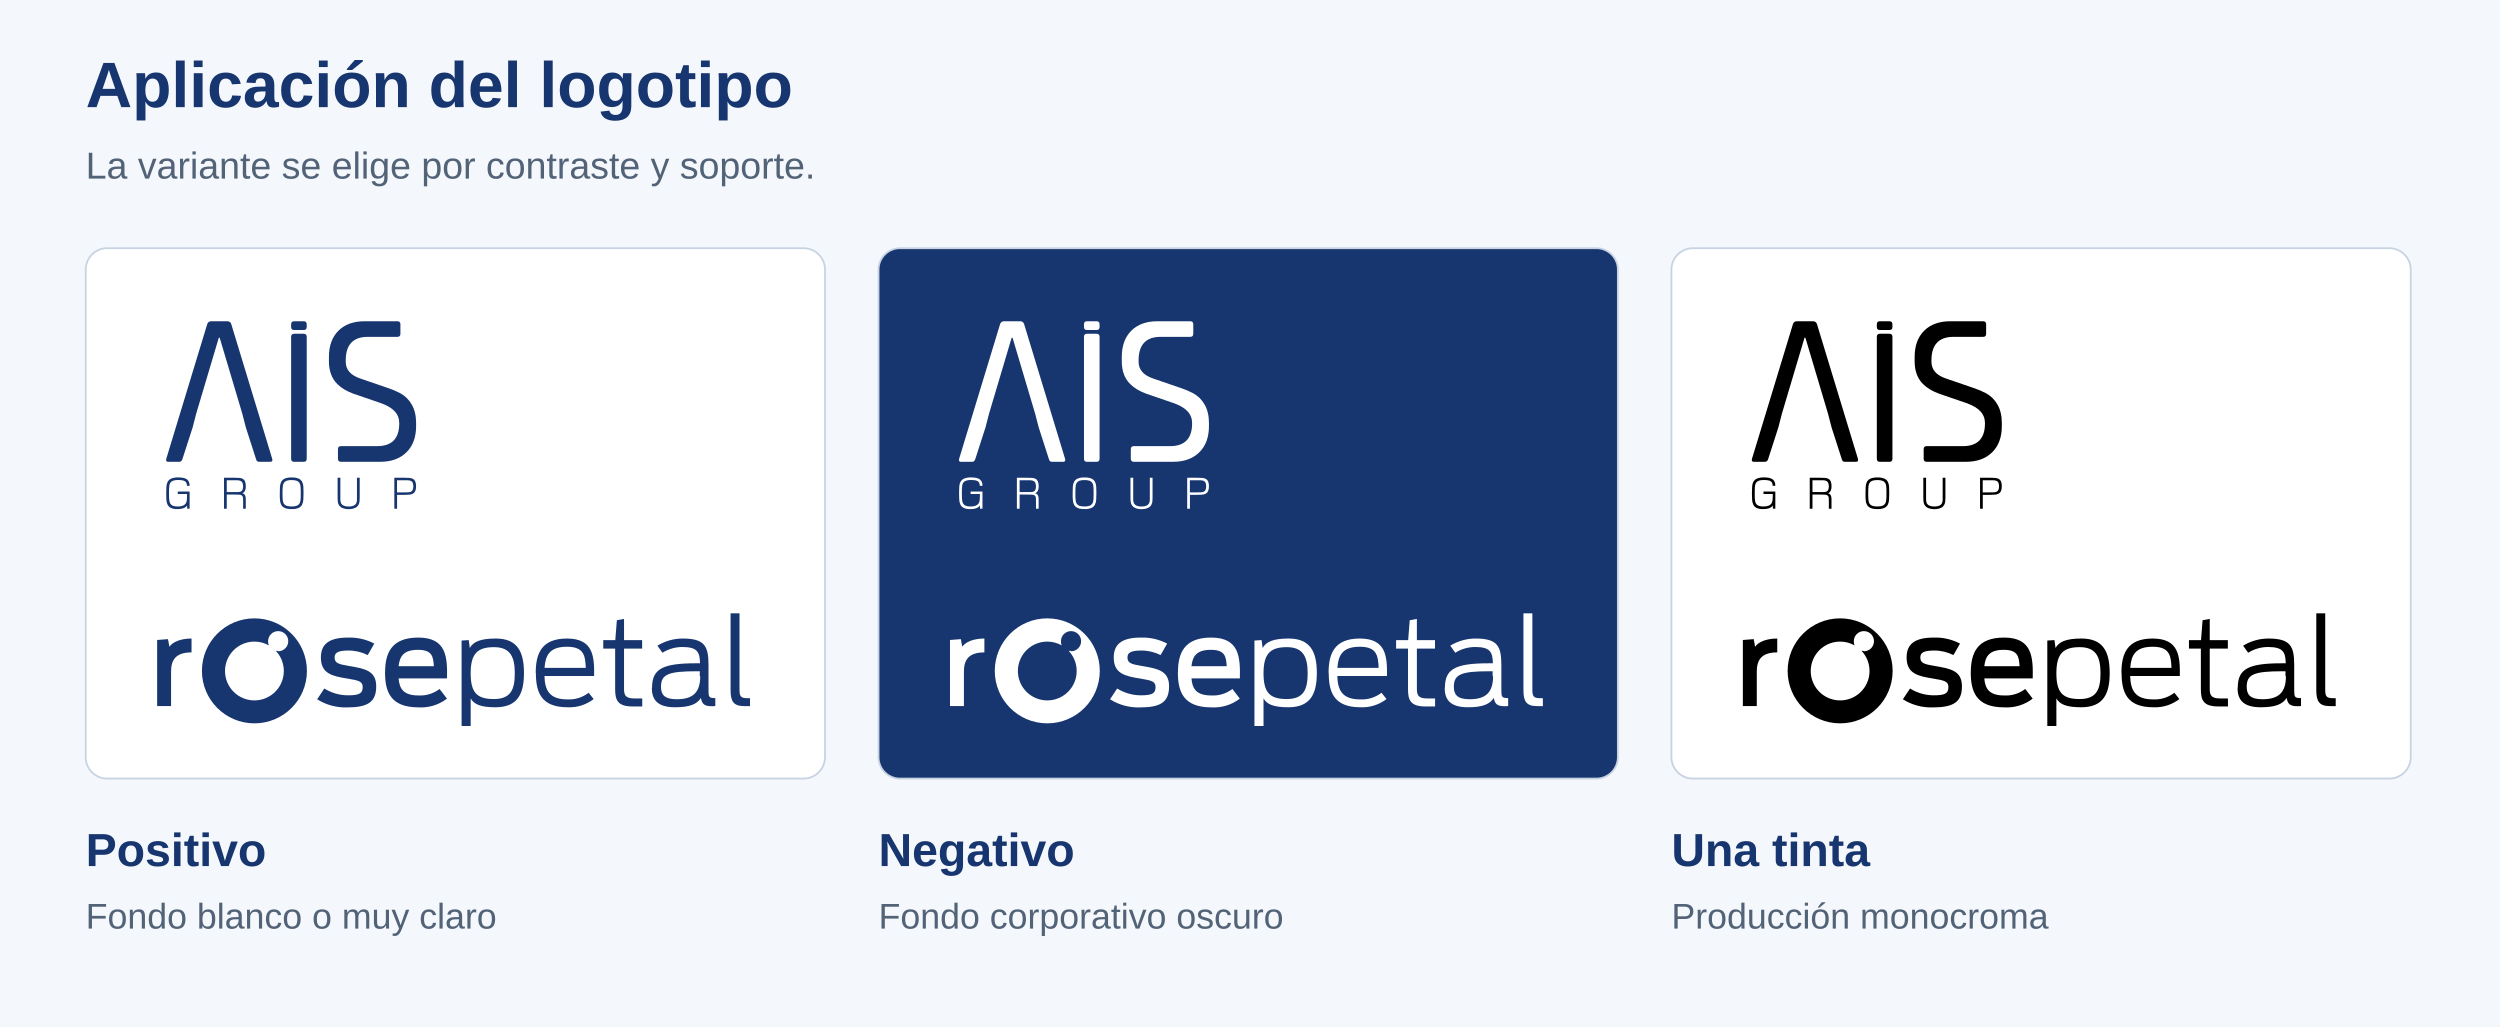
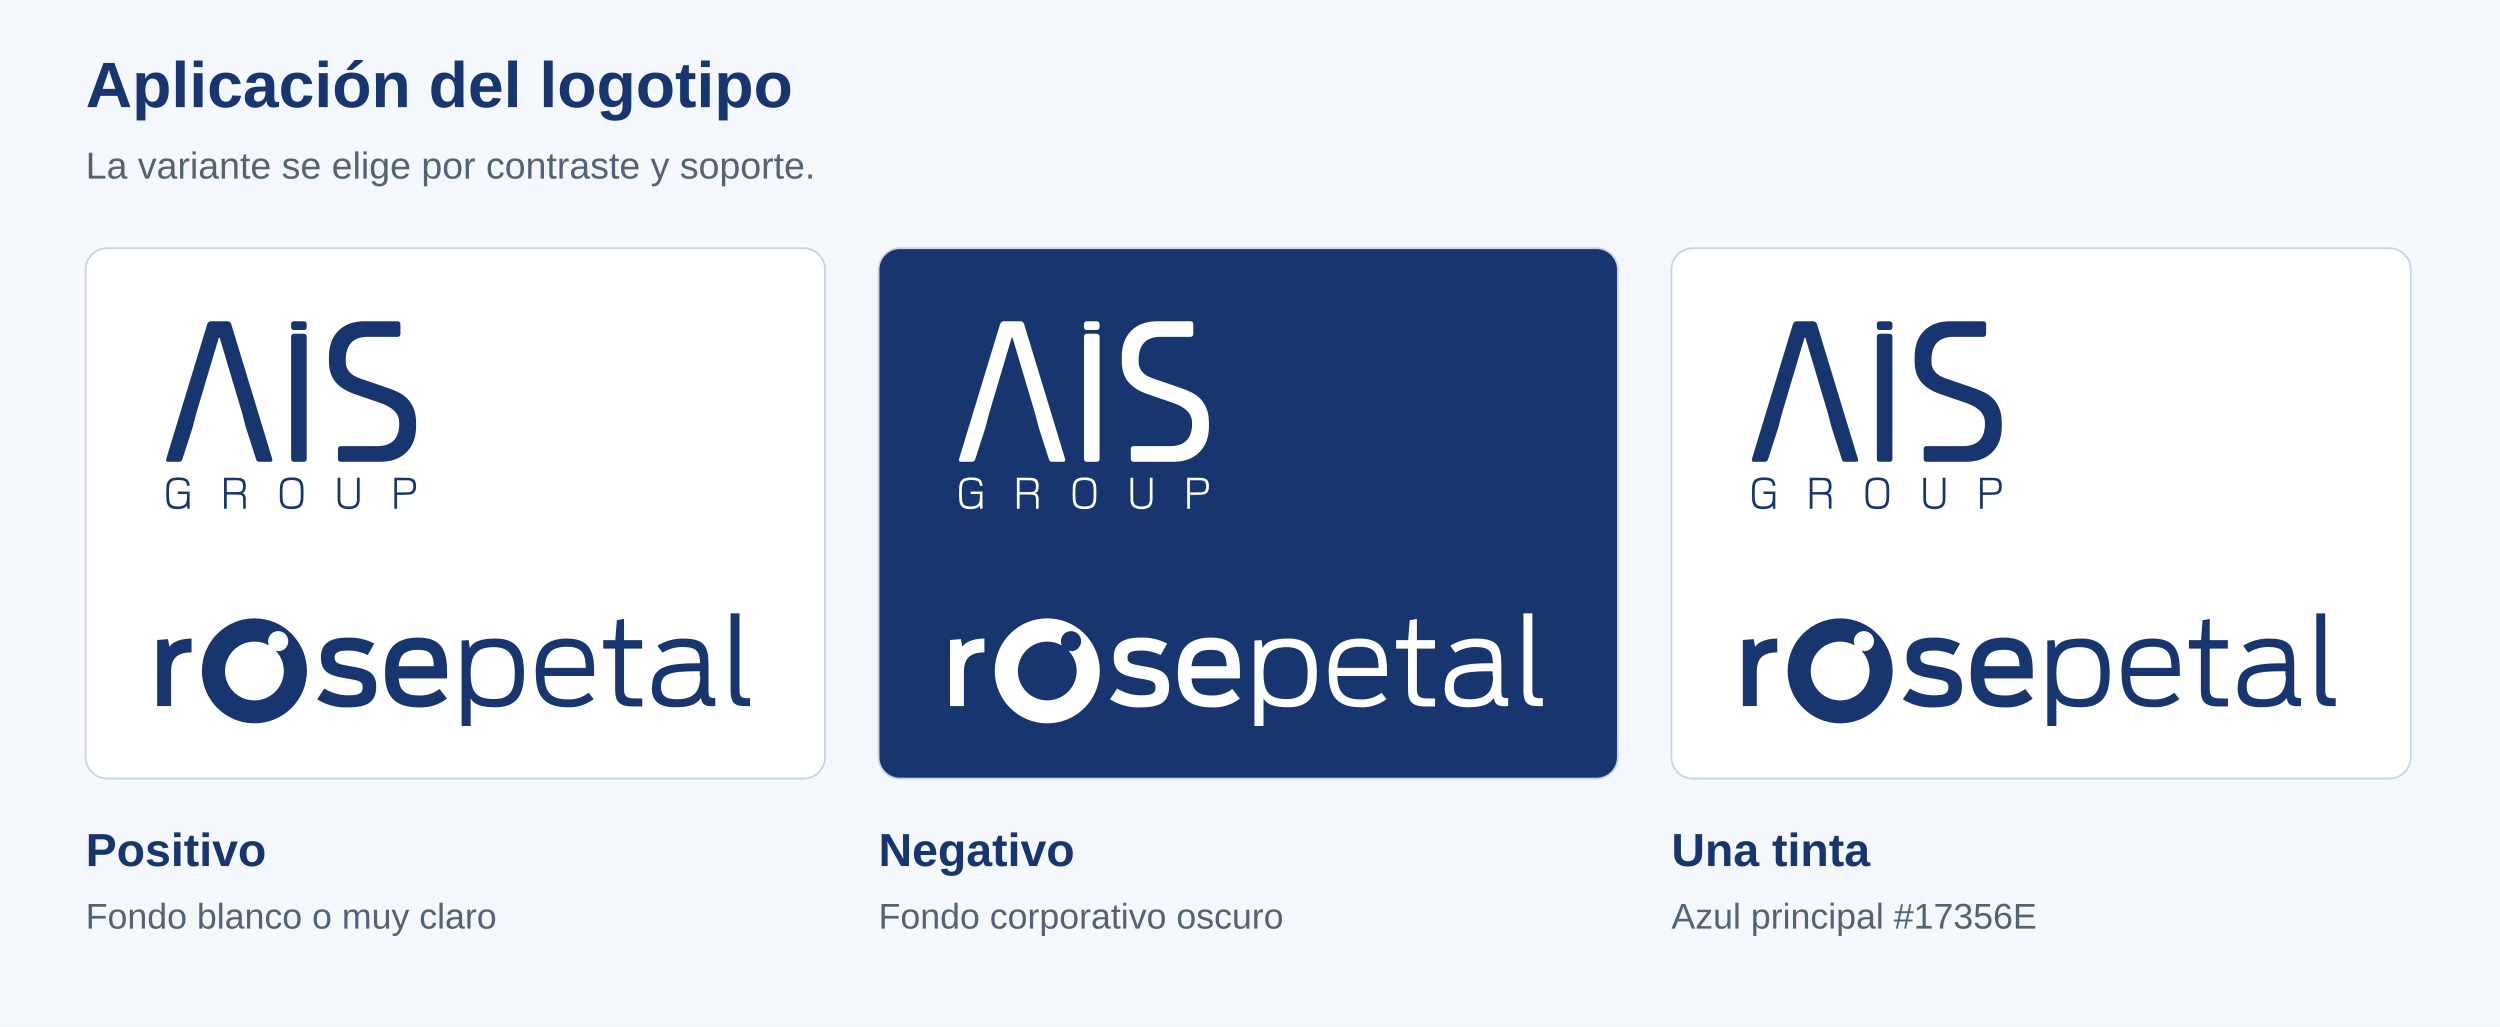
<svg xmlns="http://www.w3.org/2000/svg" width="1400" height="575" viewBox="0 0 1400 575" role="img">
  <rect x="0" y="0" width="1400" height="575" rx="0" fill="#F4F7FB" />
  <text x="48" y="60" font-family="Arial, sans-serif" font-size="36" font-weight="700" fill="#17356E">Aplicación del logotipo</text>
  <text x="48" y="100" font-family="Arial, sans-serif" font-size="21" font-weight="400" fill="#526277">La variante se elige por contraste y soporte.</text>
  <rect x="48" y="139" width="414" height="297" rx="12" fill="#FFFFFF" stroke="#C7D2E2" />
  <g fill="#17356E" transform="translate(93.0,179.9029) scale(0.5394575)">
    <path d="m110.17 142.74-42.43-139.55a4.09 4.09 0 0 0 -4.34-3.19h-16.4a4.08 4.08 0 0 0 -4.34 3.19l-42.44 139.55q-.91 3.19 2.05 3.19h11.4q2.51 0 3.42-3.19l10.51-32.6 3.65-14.14 23.49-78.9h.91l23.49 78.9 3.65 14.13 10.5 32.6c.46 2.13 1.52 3.19 3.2 3.19h11.63c1.97.01 2.66-1.05 2.05-3.18z" />
    <path d="m146 16.17v126.57c0 2.13-1.07 3.19-3.19 3.19h-9.81q-3.19 0-3.19-3.19v-126.57q0-3.2 3.19-3.19h9.84c2.07.02 3.16 1.02 3.16 3.19zm0-13v2.75c0 2.13-1.07 3.19-3.19 3.19h-9.81q-3.19 0-3.19-3.19v-2.71c-.05-2.12 1.01-3.21 3.19-3.21h9.84c2.07 0 3.16 1.09 3.16 3.21z" />
    <path d="m254.9 86.25a29.93 29.93 0 0 0 -12.09-11.71 86.09 86.09 0 0 0 -12.73-5.33l-28.57-9.81c-10-3.36-15-9.18-15-17.32v-1.58c0-16.13 7.67-24.3 22.8-24.3h30.78c2.12 0 3.18-1.07 3.18-3.19v-9.82q0-3.19-3.18-3.19h-34.09c-11.45 0-20.57 3.32-27.11 9.86s-9.83 15.66-9.83 27.14v4.6c0 10 2.93 17.88 8.72 23.58 4.24 4.18 9.36 7.3 16.6 10l28.1 9.64c13.45 4.69 19.58 11.4 19.58 21v.26c0 15.63-7.67 23.55-22.79 23.55h-37.66q-3.2 0-3.19 3.2v9.85q0 3.2 3.19 3.2h40.94c11.28 0 20.36-3.32 27-9.86s10-15.66 10-27.11v-3.59c-.04-7.42-1.55-13.85-4.65-19.07z" />
    <path d="m21.88 191.29a8.15 8.15 0 0 1 -2.07 1.88 10.55 10.55 0 0 1 -2.46 1.13 14.11 14.11 0 0 1 -2.75.56c-1 .09-1.93.14-2.89.14a14.78 14.78 0 0 1 -6.71-1.21 7.49 7.49 0 0 1 -3.42-3.37 13 13 0 0 1 -1.26-5.18q-.16-3-.17-6.68t.2-6.87a11.85 11.85 0 0 1 1.39-5.19 7.79 7.79 0 0 1 3.79-3.25 18.59 18.59 0 0 1 7.3-1.14 25.75 25.75 0 0 1 5 .44 9.45 9.45 0 0 1 3.67 1.45 6.38 6.38 0 0 1 2.19 2.67 10 10 0 0 1 .75 4.12h-2.8a7.45 7.45 0 0 0 -.48-2.87 4.08 4.08 0 0 0 -1.57-1.83 7.68 7.68 0 0 0 -2.84-1 27.68 27.68 0 0 0 -4.32-.29 14.23 14.23 0 0 0 -5.23.75 5.88 5.88 0 0 0 -2.63 1.91 6.91 6.91 0 0 0 -.72 1.3 7.63 7.63 0 0 0 -.46 1.85c-.11.79-.2 1.81-.26 3.07s-.1 2.87-.1 4.87 0 3.61.1 4.87a30.6 30.6 0 0 0 .28 3.06 7.79 7.79 0 0 0 .51 1.88 8.64 8.64 0 0 0 .7 1.28 5.66 5.66 0 0 0 2.56 1.93 14.06 14.06 0 0 0 5.15.72 13.72 13.72 0 0 0 5-.8 6.09 6.09 0 0 0 3-2.24 6.37 6.37 0 0 0 .72-1.37 8.49 8.49 0 0 0 .45-1.88c.09-.74.17-1.63.21-2.68s.08-2.29.08-3.73v-.24h-9.65v-2.56h12.3v17.79h-2.56z" />
    <path d="m80 186.71q0-2.18-.12-3.48a3.5 3.5 0 0 0 -1-2.21 4.55 4.55 0 0 0 -2.94-1q-2-.12-5.31-.12h-7.63v14.75h-2.84v-32.2h10.56c1.93 0 3.64.05 5.14.15a8.7 8.7 0 0 1 3.78 1 5.49 5.49 0 0 1 2.36 2.73 13.77 13.77 0 0 1 .79 5.24q0 5.44-3.61 6.94a4.2 4.2 0 0 1 2.29 1.4 5.75 5.75 0 0 1 1 2.12 9.83 9.83 0 0 1 .28 2.36v10.22h-2.75zm-.73-19.12a4.11 4.11 0 0 0 -2-1.88 8 8 0 0 0 -3-.61c-1.14 0-2.37 0-3.69 0h-7.58v12.2h7.9q2.13 0 3.81 0a7.82 7.82 0 0 0 2.85-.5 3.56 3.56 0 0 0 1.79-1.8 10.56 10.56 0 0 0 -.1-7.45z" />
    <path d="m142.49 185.21a12.89 12.89 0 0 1 -1.3 5.21 7.66 7.66 0 0 1 -3.65 3.37 16.9 16.9 0 0 1 -7.18 1.21 22.05 22.05 0 0 1 -5.21-.53 9.86 9.86 0 0 1 -3.49-1.54 7.14 7.14 0 0 1 -2.13-2.46 11.93 11.93 0 0 1 -1.08-3.28 26.87 26.87 0 0 1 -.39-4c0-1.46 0-3 0-4.65q0-3.72.16-6.73a12.33 12.33 0 0 1 1.33-5.16 7.67 7.67 0 0 1 3.67-3.32 17.12 17.12 0 0 1 7.13-1.19 17.74 17.74 0 0 1 7.19 1.16 7.6 7.6 0 0 1 3.66 3.3 12.41 12.41 0 0 1 1.33 5.16c.11 2 .17 4.26.17 6.73s-.1 4.7-.21 6.72zm-2.75-11.5a25.7 25.7 0 0 0 -.27-3 8.54 8.54 0 0 0 -.48-1.85 7.31 7.31 0 0 0 -.72-1.31 5.53 5.53 0 0 0 -2.73-2 15.62 15.62 0 0 0 -5.23-.68 15.12 15.12 0 0 0 -5.21.7 5.65 5.65 0 0 0 -2.7 2.05 7.31 7.31 0 0 0 -.72 1.31 8 8 0 0 0 -.46 1.85c-.11.79-.2 1.8-.26 3s-.1 2.84-.1 4.8 0 3.56.1 4.79.15 2.26.26 3a8.44 8.44 0 0 0 .46 1.88 6.84 6.84 0 0 0 .72 1.33 5.47 5.47 0 0 0 2.73 2 15.37 15.37 0 0 0 5.23.68 14.88 14.88 0 0 0 5.21-.7 5.65 5.65 0 0 0 2.7-2 6.84 6.84 0 0 0 .72-1.33 8.88 8.88 0 0 0 .48-1.88 25.5 25.5 0 0 0 .27-3c0-1.24.07-2.84.07-4.8s-.02-3.55-.07-4.84z" />
    <path d="m201 182.78c0 1.17 0 2.16-.1 3a17.29 17.29 0 0 1 -.19 2.1 7.69 7.69 0 0 1 -.49 1.66 7.37 7.37 0 0 1 -3.8 4.15 15.65 15.65 0 0 1 -6.9 1.35 15.48 15.48 0 0 1 -6.85-1.35 7.56 7.56 0 0 1 -3.85-4.15 9.68 9.68 0 0 1 -.44-1.66 20.64 20.64 0 0 1 -.24-2.1c0-.8-.06-1.79-.07-3s0-2.63 0-4.37v-16h2.85v16q0 4 0 6.63a8.83 8.83 0 0 0 .85 4.13 5.83 5.83 0 0 0 2.65 2.26 12.15 12.15 0 0 0 5.11.87 12.31 12.31 0 0 0 5.16-.87 5.53 5.53 0 0 0 2.6-2.26 8.24 8.24 0 0 0 .87-4.13v-22.59h2.84z" />
    <path d="m258.68 176.27a5.74 5.74 0 0 1 -2.39 2.67 9.09 9.09 0 0 1 -3.78 1.06c-1.5.13-3.17.2-5 .2h-7.71v14.41h-2.85v-32.16h10.56c1.87 0 3.54.06 5 .17a9.41 9.41 0 0 1 3.78 1 5.48 5.48 0 0 1 2.39 2.6 12.06 12.06 0 0 1 .84 5 12.26 12.26 0 0 1 -.84 5.05zm-2.7-8.76a4 4 0 0 0 -1.95-1.83 8.48 8.48 0 0 0 -3-.58c-1.14 0-2.37 0-3.69 0h-7.61v12.53h7.61c1.32 0 2.55 0 3.69-.05a8.26 8.26 0 0 0 3-.57 4 4 0 0 0 1.95-1.84 10.72 10.72 0 0 0 0-7.62z" />
  </g>
  <g fill="#17356E" transform="translate(88.0,343.4549) scale(2.82409)">
    <path d="m0 5.29 2.15-.17.28 1.52c.57-.9 2.15-1.64 4.39-1.64v2.75c-3.16 0-4.06 1.52-4.06 3.81v6.83h-2.76z" />
    <path d="m19.29 1a10.41 10.41 0 1 0 10.41 10.45 10.41 10.41 0 0 0 -10.41-10.45m4.63 6.45a2.33 2.33 0 0 1 -.38 0 5.83 5.83 0 1 1 -4.25-1.84 5.75 5.75 0 0 1 2.86.75 1.94 1.94 0 0 1 -.15-.83 2 2 0 1 1 2 2" />
    <path d="m31.73 17.05 1.42-2.14a8.86 8.86 0 0 0 4.67 1.35c2.13 0 2.94-.3 2.94-1.63 0-1.1-.73-1.31-2.91-1.67-3.18-.5-5.38-1-5.38-4.2 0-2.52 1.44-3.95 5.38-3.95a10.57 10.57 0 0 1 5.21 1.19l-1.3 2.28a8.47 8.47 0 0 0 -3.84-.9c-2.18 0-2.73.5-2.73 1.38 0 1.07.71 1.33 2.73 1.66 3.29.55 5.52.95 5.52 4.06s-1.66 4.18-5.78 4.18a10.5 10.5 0 0 1 -5.93-1.61" />
    <path d="m45.2 11.74c0-3.77 1.18-6.93 6.59-6.93 5.59 0 5.78 3.89 5.69 8.09h-9.6c.16 2.09 1 3.39 3.95 3.39a6.28 6.28 0 0 0 4.17-1.29l1.47 1.92a8.43 8.43 0 0 1 -5.65 1.73c-5.54 0-6.63-3.1-6.63-6.92m2.68-1.24h7c-.12-1.89-.31-3.25-3.15-3.25s-3.63 1.29-3.84 3.25" />
    <path d="m60.37 5.4 1.42-.09.21 1.57c.67-1.26 2.16-1.88 5.15-1.88 4.36 0 5.59 2.71 5.59 6.84s-1.25 6.79-5.66 6.79c-2.85 0-4.22-.54-4.91-1.76v5.47h-1.8zm10.55 6.49c0-3.21-.86-5.18-4.13-5.18s-4.62 1.29-4.62 5.18 1.28 5.11 4.62 5.11 4.13-1.9 4.13-5.1" />
    <path d="m75.07 11.82c0-3.82 1.14-6.82 6.2-6.82 5.26 0 5.43 3.62 5.38 7.43h-9.85c.09 2.75.9 4.64 4.55 4.64a6.27 6.27 0 0 0 4.21-1.32l1 1.25a7.85 7.85 0 0 1 -5.18 1.63c-5.26 0-6.28-3-6.28-6.81m1.75-1h8.15c-.12-2.32-.29-4.19-3.72-4.19s-4.28 1.66-4.46 4.17" />
    <path d="m88.46 5.32h2.39l.31-3.95 1.42-.26v4.21h3.59v1.68h-3.59v7.88c0 1.21.16 2 2 2h1.61v1.59c-.19 0-1.63 0-1.89 0-2.93 0-3.48-1.19-3.48-3.4v-8.07h-2.36z" />
    <path d="m98.14 14.74c0-3.72 2.08-4.83 8.72-4.83h.79c-.05-2.23-.52-3.23-3.54-3.23a7.41 7.41 0 0 0 -3.91 1.14l-1-1.4a9.61 9.61 0 0 1 5-1.42c4.42 0 5.13 1.54 5.13 5.29v4.93c0 1.4.09 1.59 1.35 1.59v1.56a2.43 2.43 0 0 1 -.71.05c-1.52 0-1.92-.47-2.14-1.64-.8 1.24-2.2 1.85-5.14 1.85-3.68 0-4.6-1.68-4.6-3.89m9.51-2.25v-1h-.6c-5.69 0-7.09.62-7.09 3.09 0 1.56.71 2.46 3.13 2.46 3.29 0 4.65-1.42 4.65-4.6" />
    <path d="m113.71 15.29v-15.29h1.77v15.1c0 1.28.17 1.73 1.52 1.73h.56v1.57c-.19 0-.63 0-1.13 0-2.13 0-2.72-.92-2.72-3.15" />
  </g>
  <text x="48" y="485" font-family="Arial, sans-serif" font-size="26" font-weight="600" fill="#17356E">Positivo</text>
  <text x="48" y="520" font-family="Arial, sans-serif" font-size="20" font-weight="400" fill="#526277">Fondo blanco o muy claro</text>
  <rect x="492" y="139" width="414" height="297" rx="12" fill="#17356E" stroke="#C7D2E2" />
  <g fill="#FFFFFF" transform="translate(537.0,179.9029) scale(0.5394575)">
    <path d="m110.17 142.74-42.43-139.55a4.09 4.09 0 0 0 -4.34-3.19h-16.4a4.08 4.08 0 0 0 -4.34 3.19l-42.44 139.55q-.91 3.19 2.05 3.19h11.4q2.51 0 3.42-3.19l10.51-32.6 3.65-14.14 23.49-78.9h.91l23.49 78.9 3.65 14.13 10.5 32.6c.46 2.13 1.52 3.19 3.2 3.19h11.63c1.97.01 2.66-1.05 2.05-3.18z" />
    <path d="m146 16.17v126.57c0 2.13-1.07 3.19-3.19 3.19h-9.81q-3.19 0-3.19-3.19v-126.57q0-3.2 3.19-3.19h9.84c2.07.02 3.16 1.02 3.16 3.19zm0-13v2.75c0 2.13-1.07 3.19-3.19 3.19h-9.81q-3.19 0-3.19-3.19v-2.71c-.05-2.12 1.01-3.21 3.19-3.21h9.84c2.07 0 3.16 1.09 3.16 3.21z" />
    <path d="m254.9 86.25a29.93 29.93 0 0 0 -12.09-11.71 86.09 86.09 0 0 0 -12.73-5.33l-28.57-9.81c-10-3.36-15-9.18-15-17.32v-1.58c0-16.13 7.67-24.3 22.8-24.3h30.78c2.12 0 3.18-1.07 3.18-3.19v-9.82q0-3.19-3.18-3.19h-34.09c-11.45 0-20.57 3.32-27.11 9.86s-9.83 15.66-9.83 27.14v4.6c0 10 2.93 17.88 8.72 23.58 4.24 4.18 9.36 7.3 16.6 10l28.1 9.64c13.45 4.69 19.58 11.4 19.58 21v.26c0 15.63-7.67 23.55-22.79 23.55h-37.66q-3.2 0-3.19 3.2v9.85q0 3.2 3.19 3.2h40.94c11.28 0 20.36-3.32 27-9.86s10-15.66 10-27.11v-3.59c-.04-7.42-1.55-13.85-4.65-19.07z" />
    <path d="m21.88 191.29a8.15 8.15 0 0 1 -2.07 1.88 10.55 10.55 0 0 1 -2.46 1.13 14.11 14.11 0 0 1 -2.75.56c-1 .09-1.93.14-2.89.14a14.78 14.78 0 0 1 -6.71-1.21 7.49 7.49 0 0 1 -3.42-3.37 13 13 0 0 1 -1.26-5.18q-.16-3-.17-6.68t.2-6.87a11.85 11.85 0 0 1 1.39-5.19 7.79 7.79 0 0 1 3.79-3.25 18.59 18.59 0 0 1 7.3-1.14 25.75 25.75 0 0 1 5 .44 9.45 9.45 0 0 1 3.67 1.45 6.38 6.38 0 0 1 2.19 2.67 10 10 0 0 1 .75 4.12h-2.8a7.45 7.45 0 0 0 -.48-2.87 4.08 4.08 0 0 0 -1.57-1.83 7.68 7.68 0 0 0 -2.84-1 27.68 27.68 0 0 0 -4.32-.29 14.23 14.23 0 0 0 -5.23.75 5.88 5.88 0 0 0 -2.63 1.91 6.91 6.91 0 0 0 -.72 1.3 7.63 7.63 0 0 0 -.46 1.85c-.11.79-.2 1.81-.26 3.07s-.1 2.87-.1 4.87 0 3.61.1 4.87a30.6 30.6 0 0 0 .28 3.06 7.79 7.79 0 0 0 .51 1.88 8.64 8.64 0 0 0 .7 1.28 5.66 5.66 0 0 0 2.56 1.93 14.06 14.06 0 0 0 5.15.72 13.72 13.72 0 0 0 5-.8 6.09 6.09 0 0 0 3-2.24 6.37 6.37 0 0 0 .72-1.37 8.49 8.49 0 0 0 .45-1.88c.09-.74.17-1.63.21-2.68s.08-2.29.08-3.73v-.24h-9.65v-2.56h12.3v17.79h-2.56z" />
    <path d="m80 186.71q0-2.18-.12-3.48a3.5 3.5 0 0 0 -1-2.21 4.55 4.55 0 0 0 -2.94-1q-2-.12-5.31-.12h-7.63v14.75h-2.84v-32.2h10.56c1.93 0 3.64.05 5.14.15a8.7 8.7 0 0 1 3.78 1 5.49 5.49 0 0 1 2.36 2.73 13.77 13.77 0 0 1 .79 5.24q0 5.44-3.61 6.94a4.2 4.2 0 0 1 2.29 1.4 5.75 5.75 0 0 1 1 2.12 9.83 9.83 0 0 1 .28 2.36v10.22h-2.75zm-.73-19.12a4.11 4.11 0 0 0 -2-1.88 8 8 0 0 0 -3-.61c-1.14 0-2.37 0-3.69 0h-7.58v12.2h7.9q2.13 0 3.81 0a7.82 7.82 0 0 0 2.85-.5 3.56 3.56 0 0 0 1.79-1.8 10.56 10.56 0 0 0 -.1-7.45z" />
    <path d="m142.49 185.21a12.89 12.89 0 0 1 -1.3 5.21 7.66 7.66 0 0 1 -3.65 3.37 16.9 16.9 0 0 1 -7.18 1.21 22.05 22.05 0 0 1 -5.21-.53 9.86 9.86 0 0 1 -3.49-1.54 7.14 7.14 0 0 1 -2.13-2.46 11.93 11.93 0 0 1 -1.08-3.28 26.87 26.87 0 0 1 -.39-4c0-1.46 0-3 0-4.65q0-3.72.16-6.73a12.33 12.33 0 0 1 1.33-5.16 7.67 7.67 0 0 1 3.67-3.32 17.12 17.12 0 0 1 7.13-1.19 17.74 17.74 0 0 1 7.19 1.16 7.6 7.6 0 0 1 3.66 3.3 12.41 12.41 0 0 1 1.33 5.16c.11 2 .17 4.26.17 6.73s-.1 4.7-.21 6.72zm-2.75-11.5a25.7 25.7 0 0 0 -.27-3 8.54 8.54 0 0 0 -.48-1.85 7.31 7.31 0 0 0 -.72-1.31 5.53 5.53 0 0 0 -2.73-2 15.62 15.62 0 0 0 -5.23-.68 15.12 15.12 0 0 0 -5.21.7 5.65 5.65 0 0 0 -2.7 2.05 7.31 7.31 0 0 0 -.72 1.31 8 8 0 0 0 -.46 1.85c-.11.79-.2 1.8-.26 3s-.1 2.84-.1 4.8 0 3.56.1 4.79.15 2.26.26 3a8.44 8.44 0 0 0 .46 1.88 6.84 6.84 0 0 0 .72 1.33 5.47 5.47 0 0 0 2.73 2 15.37 15.37 0 0 0 5.23.68 14.88 14.88 0 0 0 5.21-.7 5.65 5.65 0 0 0 2.7-2 6.84 6.84 0 0 0 .72-1.33 8.88 8.88 0 0 0 .48-1.88 25.5 25.5 0 0 0 .27-3c0-1.24.07-2.84.07-4.8s-.02-3.55-.07-4.84z" />
    <path d="m201 182.78c0 1.17 0 2.16-.1 3a17.29 17.29 0 0 1 -.19 2.1 7.69 7.69 0 0 1 -.49 1.66 7.37 7.37 0 0 1 -3.8 4.15 15.65 15.65 0 0 1 -6.9 1.35 15.48 15.48 0 0 1 -6.85-1.35 7.56 7.56 0 0 1 -3.85-4.15 9.68 9.68 0 0 1 -.44-1.66 20.64 20.64 0 0 1 -.24-2.1c0-.8-.06-1.79-.07-3s0-2.63 0-4.37v-16h2.85v16q0 4 0 6.63a8.83 8.83 0 0 0 .85 4.13 5.83 5.83 0 0 0 2.65 2.26 12.15 12.15 0 0 0 5.11.87 12.31 12.31 0 0 0 5.16-.87 5.53 5.53 0 0 0 2.6-2.26 8.24 8.24 0 0 0 .87-4.13v-22.59h2.84z" />
    <path d="m258.68 176.27a5.74 5.74 0 0 1 -2.39 2.67 9.09 9.09 0 0 1 -3.78 1.06c-1.5.13-3.17.2-5 .2h-7.71v14.41h-2.85v-32.16h10.56c1.87 0 3.54.06 5 .17a9.41 9.41 0 0 1 3.78 1 5.48 5.48 0 0 1 2.39 2.6 12.06 12.06 0 0 1 .84 5 12.26 12.26 0 0 1 -.84 5.05zm-2.7-8.76a4 4 0 0 0 -1.95-1.83 8.48 8.48 0 0 0 -3-.58c-1.14 0-2.37 0-3.69 0h-7.61v12.53h7.61c1.32 0 2.55 0 3.69-.05a8.26 8.26 0 0 0 3-.57 4 4 0 0 0 1.95-1.84 10.72 10.72 0 0 0 0-7.62z" />
  </g>
  <g fill="#FFFFFF" transform="translate(532.0,343.4549) scale(2.82409)">
    <path d="m0 5.29 2.15-.17.28 1.52c.57-.9 2.15-1.64 4.39-1.64v2.75c-3.16 0-4.06 1.52-4.06 3.81v6.83h-2.76z" />
    <path d="m19.29 1a10.41 10.41 0 1 0 10.41 10.45 10.41 10.41 0 0 0 -10.41-10.45m4.63 6.45a2.33 2.33 0 0 1 -.38 0 5.83 5.83 0 1 1 -4.25-1.84 5.75 5.75 0 0 1 2.86.75 1.94 1.94 0 0 1 -.15-.83 2 2 0 1 1 2 2" />
    <path d="m31.73 17.05 1.42-2.14a8.86 8.86 0 0 0 4.67 1.35c2.13 0 2.94-.3 2.94-1.63 0-1.1-.73-1.31-2.91-1.67-3.18-.5-5.38-1-5.38-4.2 0-2.52 1.44-3.95 5.38-3.95a10.57 10.57 0 0 1 5.21 1.19l-1.3 2.28a8.47 8.47 0 0 0 -3.84-.9c-2.18 0-2.73.5-2.73 1.38 0 1.07.71 1.33 2.73 1.66 3.29.55 5.52.95 5.52 4.06s-1.66 4.18-5.78 4.18a10.5 10.5 0 0 1 -5.93-1.61" />
    <path d="m45.2 11.74c0-3.77 1.18-6.93 6.59-6.93 5.59 0 5.78 3.89 5.69 8.09h-9.6c.16 2.09 1 3.39 3.95 3.39a6.28 6.28 0 0 0 4.17-1.29l1.47 1.92a8.43 8.43 0 0 1 -5.65 1.73c-5.54 0-6.63-3.1-6.63-6.92m2.68-1.24h7c-.12-1.89-.31-3.25-3.15-3.25s-3.63 1.29-3.84 3.25" />
    <path d="m60.37 5.4 1.42-.09.21 1.57c.67-1.26 2.16-1.88 5.15-1.88 4.36 0 5.59 2.71 5.59 6.84s-1.25 6.79-5.66 6.79c-2.85 0-4.22-.54-4.91-1.76v5.47h-1.8zm10.55 6.49c0-3.21-.86-5.18-4.13-5.18s-4.62 1.29-4.62 5.18 1.28 5.11 4.62 5.11 4.13-1.9 4.13-5.1" />
    <path d="m75.07 11.82c0-3.82 1.14-6.82 6.2-6.82 5.26 0 5.43 3.62 5.38 7.43h-9.85c.09 2.75.9 4.64 4.55 4.64a6.27 6.27 0 0 0 4.21-1.32l1 1.25a7.85 7.85 0 0 1 -5.18 1.63c-5.26 0-6.28-3-6.28-6.81m1.75-1h8.15c-.12-2.32-.29-4.19-3.72-4.19s-4.28 1.66-4.46 4.17" />
    <path d="m88.46 5.32h2.39l.31-3.95 1.42-.26v4.21h3.59v1.68h-3.59v7.88c0 1.21.16 2 2 2h1.61v1.59c-.19 0-1.63 0-1.89 0-2.93 0-3.48-1.19-3.48-3.4v-8.07h-2.36z" />
    <path d="m98.14 14.74c0-3.72 2.08-4.83 8.72-4.83h.79c-.05-2.23-.52-3.23-3.54-3.23a7.41 7.41 0 0 0 -3.91 1.14l-1-1.4a9.61 9.61 0 0 1 5-1.42c4.42 0 5.13 1.54 5.13 5.29v4.93c0 1.4.09 1.59 1.35 1.59v1.56a2.43 2.43 0 0 1 -.71.05c-1.52 0-1.92-.47-2.14-1.64-.8 1.24-2.2 1.85-5.14 1.85-3.68 0-4.6-1.68-4.6-3.89m9.51-2.25v-1h-.6c-5.69 0-7.09.62-7.09 3.09 0 1.56.71 2.46 3.13 2.46 3.29 0 4.65-1.42 4.65-4.6" />
    <path d="m113.71 15.29v-15.29h1.77v15.1c0 1.28.17 1.73 1.52 1.73h.56v1.57c-.19 0-.63 0-1.13 0-2.13 0-2.72-.92-2.72-3.15" />
  </g>
  <text x="492" y="485" font-family="Arial, sans-serif" font-size="26" font-weight="600" fill="#17356E">Negativo</text>
  <text x="492" y="520" font-family="Arial, sans-serif" font-size="20" font-weight="400" fill="#526277">Fondo corporativo oscuro</text>
  <rect x="936" y="139" width="414" height="297" rx="12" fill="#FFFFFF" stroke="#C7D2E2" />
-   <g fill="#000000" transform="translate(981.0,179.9029) scale(0.5394575)">
+   <g fill="#17356E" transform="translate(981.0,179.9029) scale(0.5394575)">
    <path d="m110.17 142.74-42.43-139.55a4.09 4.09 0 0 0 -4.34-3.19h-16.4a4.08 4.08 0 0 0 -4.34 3.19l-42.44 139.55q-.91 3.19 2.05 3.19h11.4q2.51 0 3.42-3.19l10.51-32.6 3.65-14.14 23.49-78.9h.91l23.49 78.9 3.65 14.13 10.5 32.6c.46 2.13 1.52 3.19 3.2 3.19h11.63c1.97.01 2.66-1.05 2.05-3.18z" />
    <path d="m146 16.17v126.57c0 2.13-1.07 3.19-3.19 3.19h-9.81q-3.19 0-3.19-3.19v-126.57q0-3.2 3.19-3.19h9.84c2.07.02 3.16 1.02 3.16 3.19zm0-13v2.75c0 2.13-1.07 3.19-3.19 3.19h-9.81q-3.19 0-3.19-3.19v-2.71c-.05-2.12 1.01-3.21 3.19-3.21h9.84c2.07 0 3.16 1.09 3.16 3.21z" />
    <path d="m254.9 86.25a29.93 29.93 0 0 0 -12.09-11.71 86.09 86.09 0 0 0 -12.73-5.33l-28.57-9.81c-10-3.36-15-9.18-15-17.32v-1.58c0-16.13 7.67-24.3 22.8-24.3h30.78c2.12 0 3.18-1.07 3.18-3.19v-9.82q0-3.19-3.18-3.19h-34.09c-11.45 0-20.57 3.32-27.11 9.86s-9.83 15.66-9.83 27.14v4.6c0 10 2.93 17.88 8.72 23.58 4.24 4.18 9.36 7.3 16.6 10l28.1 9.64c13.45 4.69 19.58 11.4 19.58 21v.26c0 15.63-7.67 23.55-22.79 23.55h-37.66q-3.2 0-3.19 3.2v9.85q0 3.2 3.19 3.2h40.94c11.28 0 20.36-3.32 27-9.86s10-15.66 10-27.11v-3.59c-.04-7.42-1.55-13.85-4.65-19.07z" />
    <path d="m21.88 191.29a8.15 8.15 0 0 1 -2.07 1.88 10.55 10.55 0 0 1 -2.46 1.13 14.11 14.11 0 0 1 -2.75.56c-1 .09-1.93.14-2.89.14a14.78 14.78 0 0 1 -6.71-1.21 7.49 7.49 0 0 1 -3.42-3.37 13 13 0 0 1 -1.26-5.18q-.16-3-.17-6.68t.2-6.87a11.85 11.85 0 0 1 1.39-5.19 7.79 7.79 0 0 1 3.79-3.25 18.59 18.59 0 0 1 7.3-1.14 25.75 25.75 0 0 1 5 .44 9.45 9.45 0 0 1 3.67 1.45 6.38 6.38 0 0 1 2.19 2.67 10 10 0 0 1 .75 4.12h-2.8a7.45 7.45 0 0 0 -.48-2.87 4.08 4.08 0 0 0 -1.57-1.83 7.68 7.68 0 0 0 -2.84-1 27.68 27.68 0 0 0 -4.32-.29 14.23 14.23 0 0 0 -5.23.75 5.88 5.88 0 0 0 -2.63 1.91 6.91 6.91 0 0 0 -.72 1.3 7.63 7.63 0 0 0 -.46 1.85c-.11.79-.2 1.81-.26 3.07s-.1 2.87-.1 4.87 0 3.61.1 4.87a30.6 30.6 0 0 0 .28 3.06 7.79 7.79 0 0 0 .51 1.88 8.64 8.64 0 0 0 .7 1.28 5.66 5.66 0 0 0 2.56 1.93 14.06 14.06 0 0 0 5.15.72 13.72 13.72 0 0 0 5-.8 6.09 6.09 0 0 0 3-2.24 6.37 6.37 0 0 0 .72-1.37 8.49 8.49 0 0 0 .45-1.88c.09-.74.17-1.63.21-2.68s.08-2.29.08-3.73v-.24h-9.65v-2.56h12.3v17.79h-2.56z" />
    <path d="m80 186.71q0-2.18-.12-3.48a3.5 3.5 0 0 0 -1-2.21 4.55 4.55 0 0 0 -2.94-1q-2-.12-5.31-.12h-7.63v14.75h-2.84v-32.2h10.56c1.93 0 3.64.05 5.14.15a8.7 8.7 0 0 1 3.78 1 5.49 5.49 0 0 1 2.36 2.73 13.77 13.77 0 0 1 .79 5.24q0 5.44-3.61 6.94a4.2 4.2 0 0 1 2.29 1.4 5.75 5.75 0 0 1 1 2.12 9.83 9.83 0 0 1 .28 2.36v10.22h-2.75zm-.73-19.12a4.11 4.11 0 0 0 -2-1.88 8 8 0 0 0 -3-.61c-1.14 0-2.37 0-3.69 0h-7.58v12.2h7.9q2.13 0 3.81 0a7.82 7.82 0 0 0 2.85-.5 3.56 3.56 0 0 0 1.79-1.8 10.56 10.56 0 0 0 -.1-7.45z" />
    <path d="m142.49 185.21a12.89 12.89 0 0 1 -1.3 5.21 7.66 7.66 0 0 1 -3.65 3.37 16.9 16.9 0 0 1 -7.18 1.21 22.05 22.05 0 0 1 -5.21-.53 9.86 9.86 0 0 1 -3.49-1.54 7.14 7.14 0 0 1 -2.13-2.46 11.93 11.93 0 0 1 -1.08-3.28 26.87 26.87 0 0 1 -.39-4c0-1.46 0-3 0-4.65q0-3.72.16-6.73a12.33 12.33 0 0 1 1.33-5.16 7.67 7.67 0 0 1 3.67-3.32 17.12 17.12 0 0 1 7.13-1.19 17.74 17.74 0 0 1 7.19 1.16 7.6 7.6 0 0 1 3.66 3.3 12.41 12.41 0 0 1 1.33 5.16c.11 2 .17 4.26.17 6.73s-.1 4.7-.21 6.72zm-2.75-11.5a25.7 25.7 0 0 0 -.27-3 8.54 8.54 0 0 0 -.48-1.85 7.31 7.31 0 0 0 -.72-1.31 5.53 5.53 0 0 0 -2.73-2 15.62 15.62 0 0 0 -5.23-.68 15.12 15.12 0 0 0 -5.21.7 5.65 5.65 0 0 0 -2.7 2.05 7.31 7.31 0 0 0 -.72 1.31 8 8 0 0 0 -.46 1.85c-.11.79-.2 1.8-.26 3s-.1 2.84-.1 4.8 0 3.56.1 4.79.15 2.26.26 3a8.44 8.44 0 0 0 .46 1.88 6.84 6.84 0 0 0 .72 1.33 5.47 5.47 0 0 0 2.73 2 15.37 15.37 0 0 0 5.23.68 14.88 14.88 0 0 0 5.21-.7 5.65 5.65 0 0 0 2.7-2 6.84 6.84 0 0 0 .72-1.33 8.88 8.88 0 0 0 .48-1.88 25.5 25.5 0 0 0 .27-3c0-1.24.07-2.84.07-4.8s-.02-3.55-.07-4.84z" />
    <path d="m201 182.78c0 1.17 0 2.16-.1 3a17.29 17.29 0 0 1 -.19 2.1 7.69 7.69 0 0 1 -.49 1.66 7.37 7.37 0 0 1 -3.8 4.15 15.65 15.65 0 0 1 -6.9 1.35 15.48 15.48 0 0 1 -6.85-1.35 7.56 7.56 0 0 1 -3.85-4.15 9.68 9.68 0 0 1 -.44-1.66 20.64 20.64 0 0 1 -.24-2.1c0-.8-.06-1.79-.07-3s0-2.63 0-4.37v-16h2.85v16q0 4 0 6.63a8.83 8.83 0 0 0 .85 4.13 5.83 5.83 0 0 0 2.65 2.26 12.15 12.15 0 0 0 5.11.87 12.31 12.31 0 0 0 5.16-.87 5.53 5.53 0 0 0 2.6-2.26 8.24 8.24 0 0 0 .87-4.13v-22.59h2.84z" />
    <path d="m258.68 176.27a5.74 5.74 0 0 1 -2.39 2.67 9.09 9.09 0 0 1 -3.78 1.06c-1.5.13-3.17.2-5 .2h-7.71v14.41h-2.85v-32.16h10.56c1.87 0 3.54.06 5 .17a9.41 9.41 0 0 1 3.78 1 5.48 5.48 0 0 1 2.39 2.6 12.06 12.06 0 0 1 .84 5 12.26 12.26 0 0 1 -.84 5.05zm-2.7-8.76a4 4 0 0 0 -1.95-1.83 8.48 8.48 0 0 0 -3-.58c-1.14 0-2.37 0-3.69 0h-7.61v12.53h7.61c1.32 0 2.55 0 3.69-.05a8.26 8.26 0 0 0 3-.57 4 4 0 0 0 1.95-1.84 10.72 10.72 0 0 0 0-7.62z" />
  </g>
-   <g fill="#000000" transform="translate(976.0,343.4549) scale(2.82409)">
+   <g fill="#17356E" transform="translate(976.0,343.4549) scale(2.82409)">
    <path d="m0 5.29 2.15-.17.28 1.52c.57-.9 2.15-1.64 4.39-1.64v2.75c-3.16 0-4.06 1.52-4.06 3.81v6.83h-2.76z" />
    <path d="m19.29 1a10.41 10.41 0 1 0 10.41 10.45 10.41 10.41 0 0 0 -10.41-10.45m4.63 6.45a2.33 2.33 0 0 1 -.38 0 5.83 5.83 0 1 1 -4.25-1.84 5.75 5.75 0 0 1 2.86.75 1.94 1.94 0 0 1 -.15-.83 2 2 0 1 1 2 2" />
    <path d="m31.73 17.05 1.42-2.14a8.86 8.86 0 0 0 4.67 1.35c2.13 0 2.94-.3 2.94-1.63 0-1.1-.73-1.31-2.91-1.67-3.18-.5-5.38-1-5.38-4.2 0-2.52 1.44-3.95 5.38-3.95a10.57 10.57 0 0 1 5.21 1.19l-1.3 2.28a8.47 8.47 0 0 0 -3.84-.9c-2.18 0-2.73.5-2.73 1.38 0 1.07.71 1.33 2.73 1.66 3.29.55 5.52.95 5.52 4.06s-1.66 4.18-5.78 4.18a10.5 10.5 0 0 1 -5.93-1.61" />
    <path d="m45.2 11.74c0-3.77 1.18-6.93 6.59-6.93 5.59 0 5.78 3.89 5.69 8.09h-9.6c.16 2.09 1 3.39 3.95 3.39a6.28 6.28 0 0 0 4.17-1.29l1.47 1.92a8.43 8.43 0 0 1 -5.65 1.73c-5.54 0-6.63-3.1-6.63-6.92m2.68-1.24h7c-.12-1.89-.31-3.25-3.15-3.25s-3.63 1.29-3.84 3.25" />
    <path d="m60.37 5.4 1.42-.09.21 1.57c.67-1.26 2.16-1.88 5.15-1.88 4.36 0 5.59 2.71 5.59 6.84s-1.25 6.79-5.66 6.79c-2.85 0-4.22-.54-4.91-1.76v5.47h-1.8zm10.55 6.49c0-3.21-.86-5.18-4.13-5.18s-4.62 1.29-4.62 5.18 1.28 5.11 4.62 5.11 4.13-1.9 4.13-5.1" />
    <path d="m75.07 11.82c0-3.82 1.14-6.82 6.2-6.82 5.26 0 5.43 3.62 5.38 7.43h-9.85c.09 2.75.9 4.64 4.55 4.64a6.27 6.27 0 0 0 4.21-1.32l1 1.25a7.85 7.85 0 0 1 -5.18 1.63c-5.26 0-6.28-3-6.28-6.81m1.75-1h8.15c-.12-2.32-.29-4.19-3.72-4.19s-4.28 1.66-4.46 4.17" />
    <path d="m88.46 5.32h2.39l.31-3.95 1.42-.26v4.21h3.59v1.68h-3.59v7.88c0 1.21.16 2 2 2h1.61v1.59c-.19 0-1.63 0-1.89 0-2.93 0-3.48-1.19-3.48-3.4v-8.07h-2.36z" />
    <path d="m98.14 14.74c0-3.72 2.08-4.83 8.72-4.83h.79c-.05-2.23-.52-3.23-3.54-3.23a7.41 7.41 0 0 0 -3.91 1.14l-1-1.4a9.61 9.61 0 0 1 5-1.42c4.42 0 5.13 1.54 5.13 5.29v4.93c0 1.4.09 1.59 1.35 1.59v1.56a2.43 2.43 0 0 1 -.71.05c-1.52 0-1.92-.47-2.14-1.64-.8 1.24-2.2 1.85-5.14 1.85-3.68 0-4.6-1.68-4.6-3.89m9.51-2.25v-1h-.6c-5.69 0-7.09.62-7.09 3.09 0 1.56.71 2.46 3.13 2.46 3.29 0 4.65-1.42 4.65-4.6" />
    <path d="m113.71 15.29v-15.29h1.77v15.1c0 1.28.17 1.73 1.52 1.73h.56v1.57c-.19 0-.63 0-1.13 0-2.13 0-2.72-.92-2.72-3.15" />
  </g>
  <text x="936" y="485" font-family="Arial, sans-serif" font-size="26" font-weight="600" fill="#17356E">Una tinta</text>
-   <text x="936" y="520" font-family="Arial, sans-serif" font-size="20" font-weight="400" fill="#526277">Producción monocroma</text>
+   <text x="936" y="520" font-family="Arial, sans-serif" font-size="20" font-weight="400" fill="#526277">Azul principal #17356E</text>
</svg>
